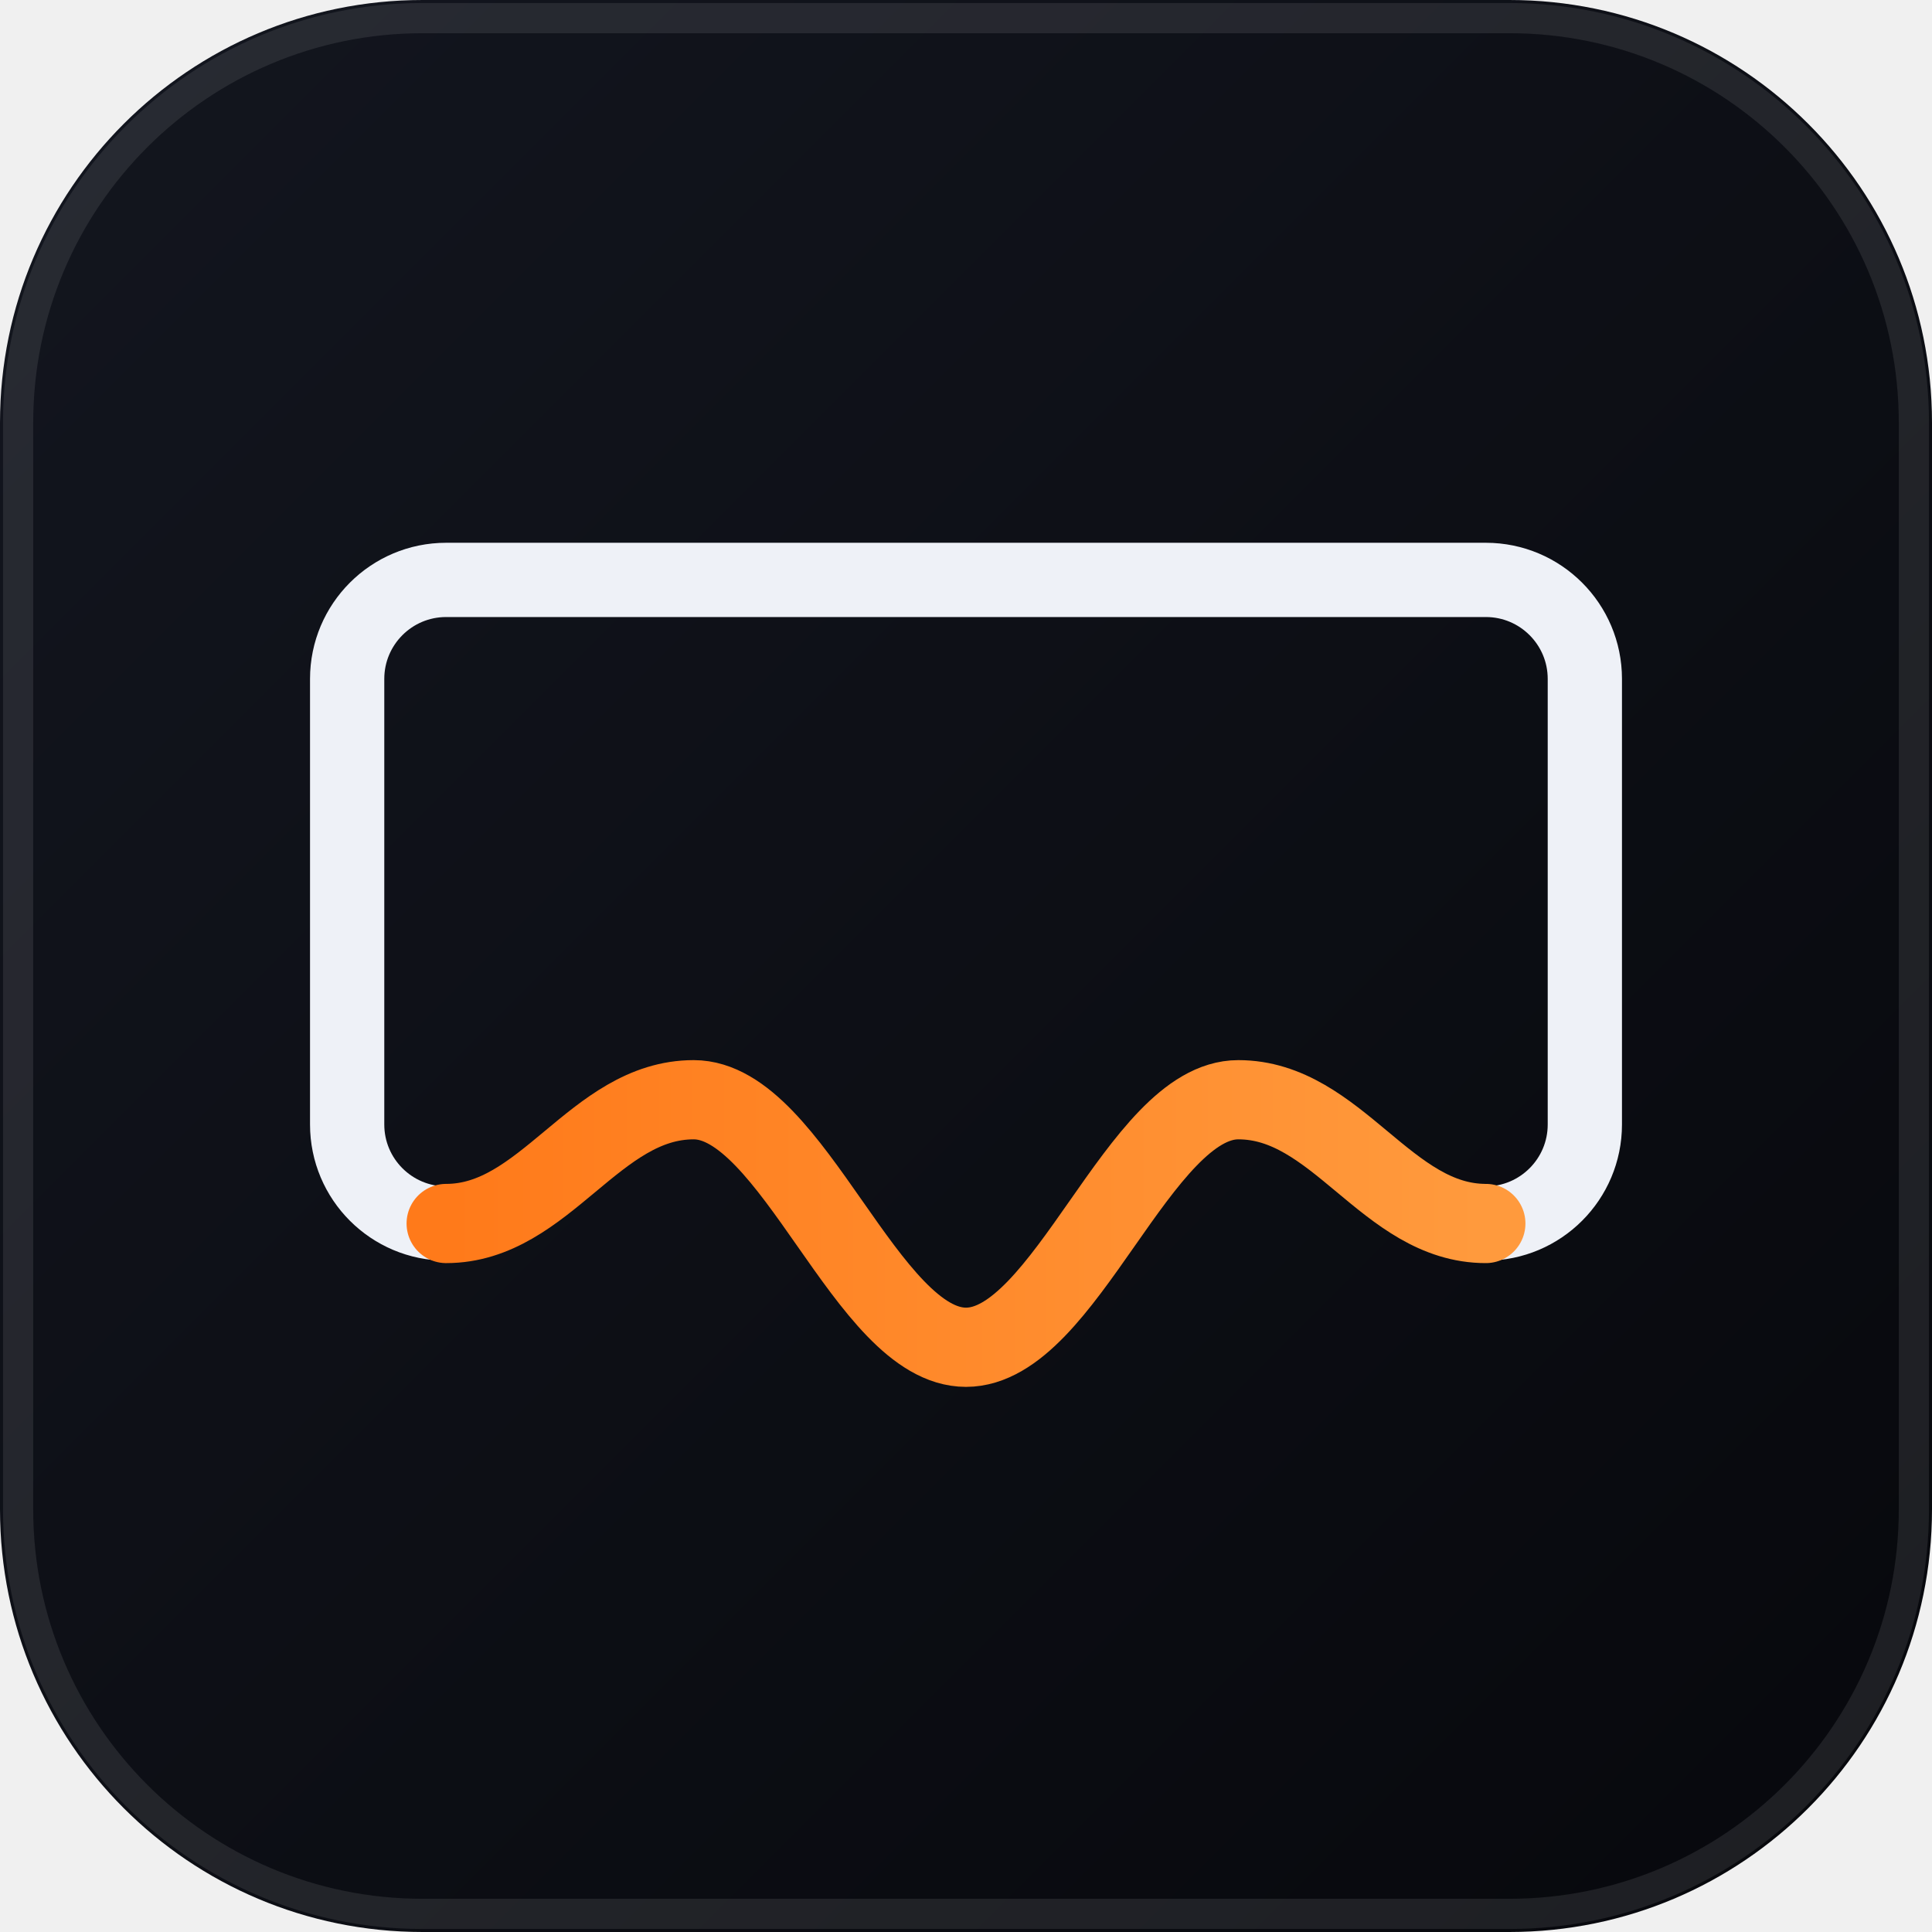
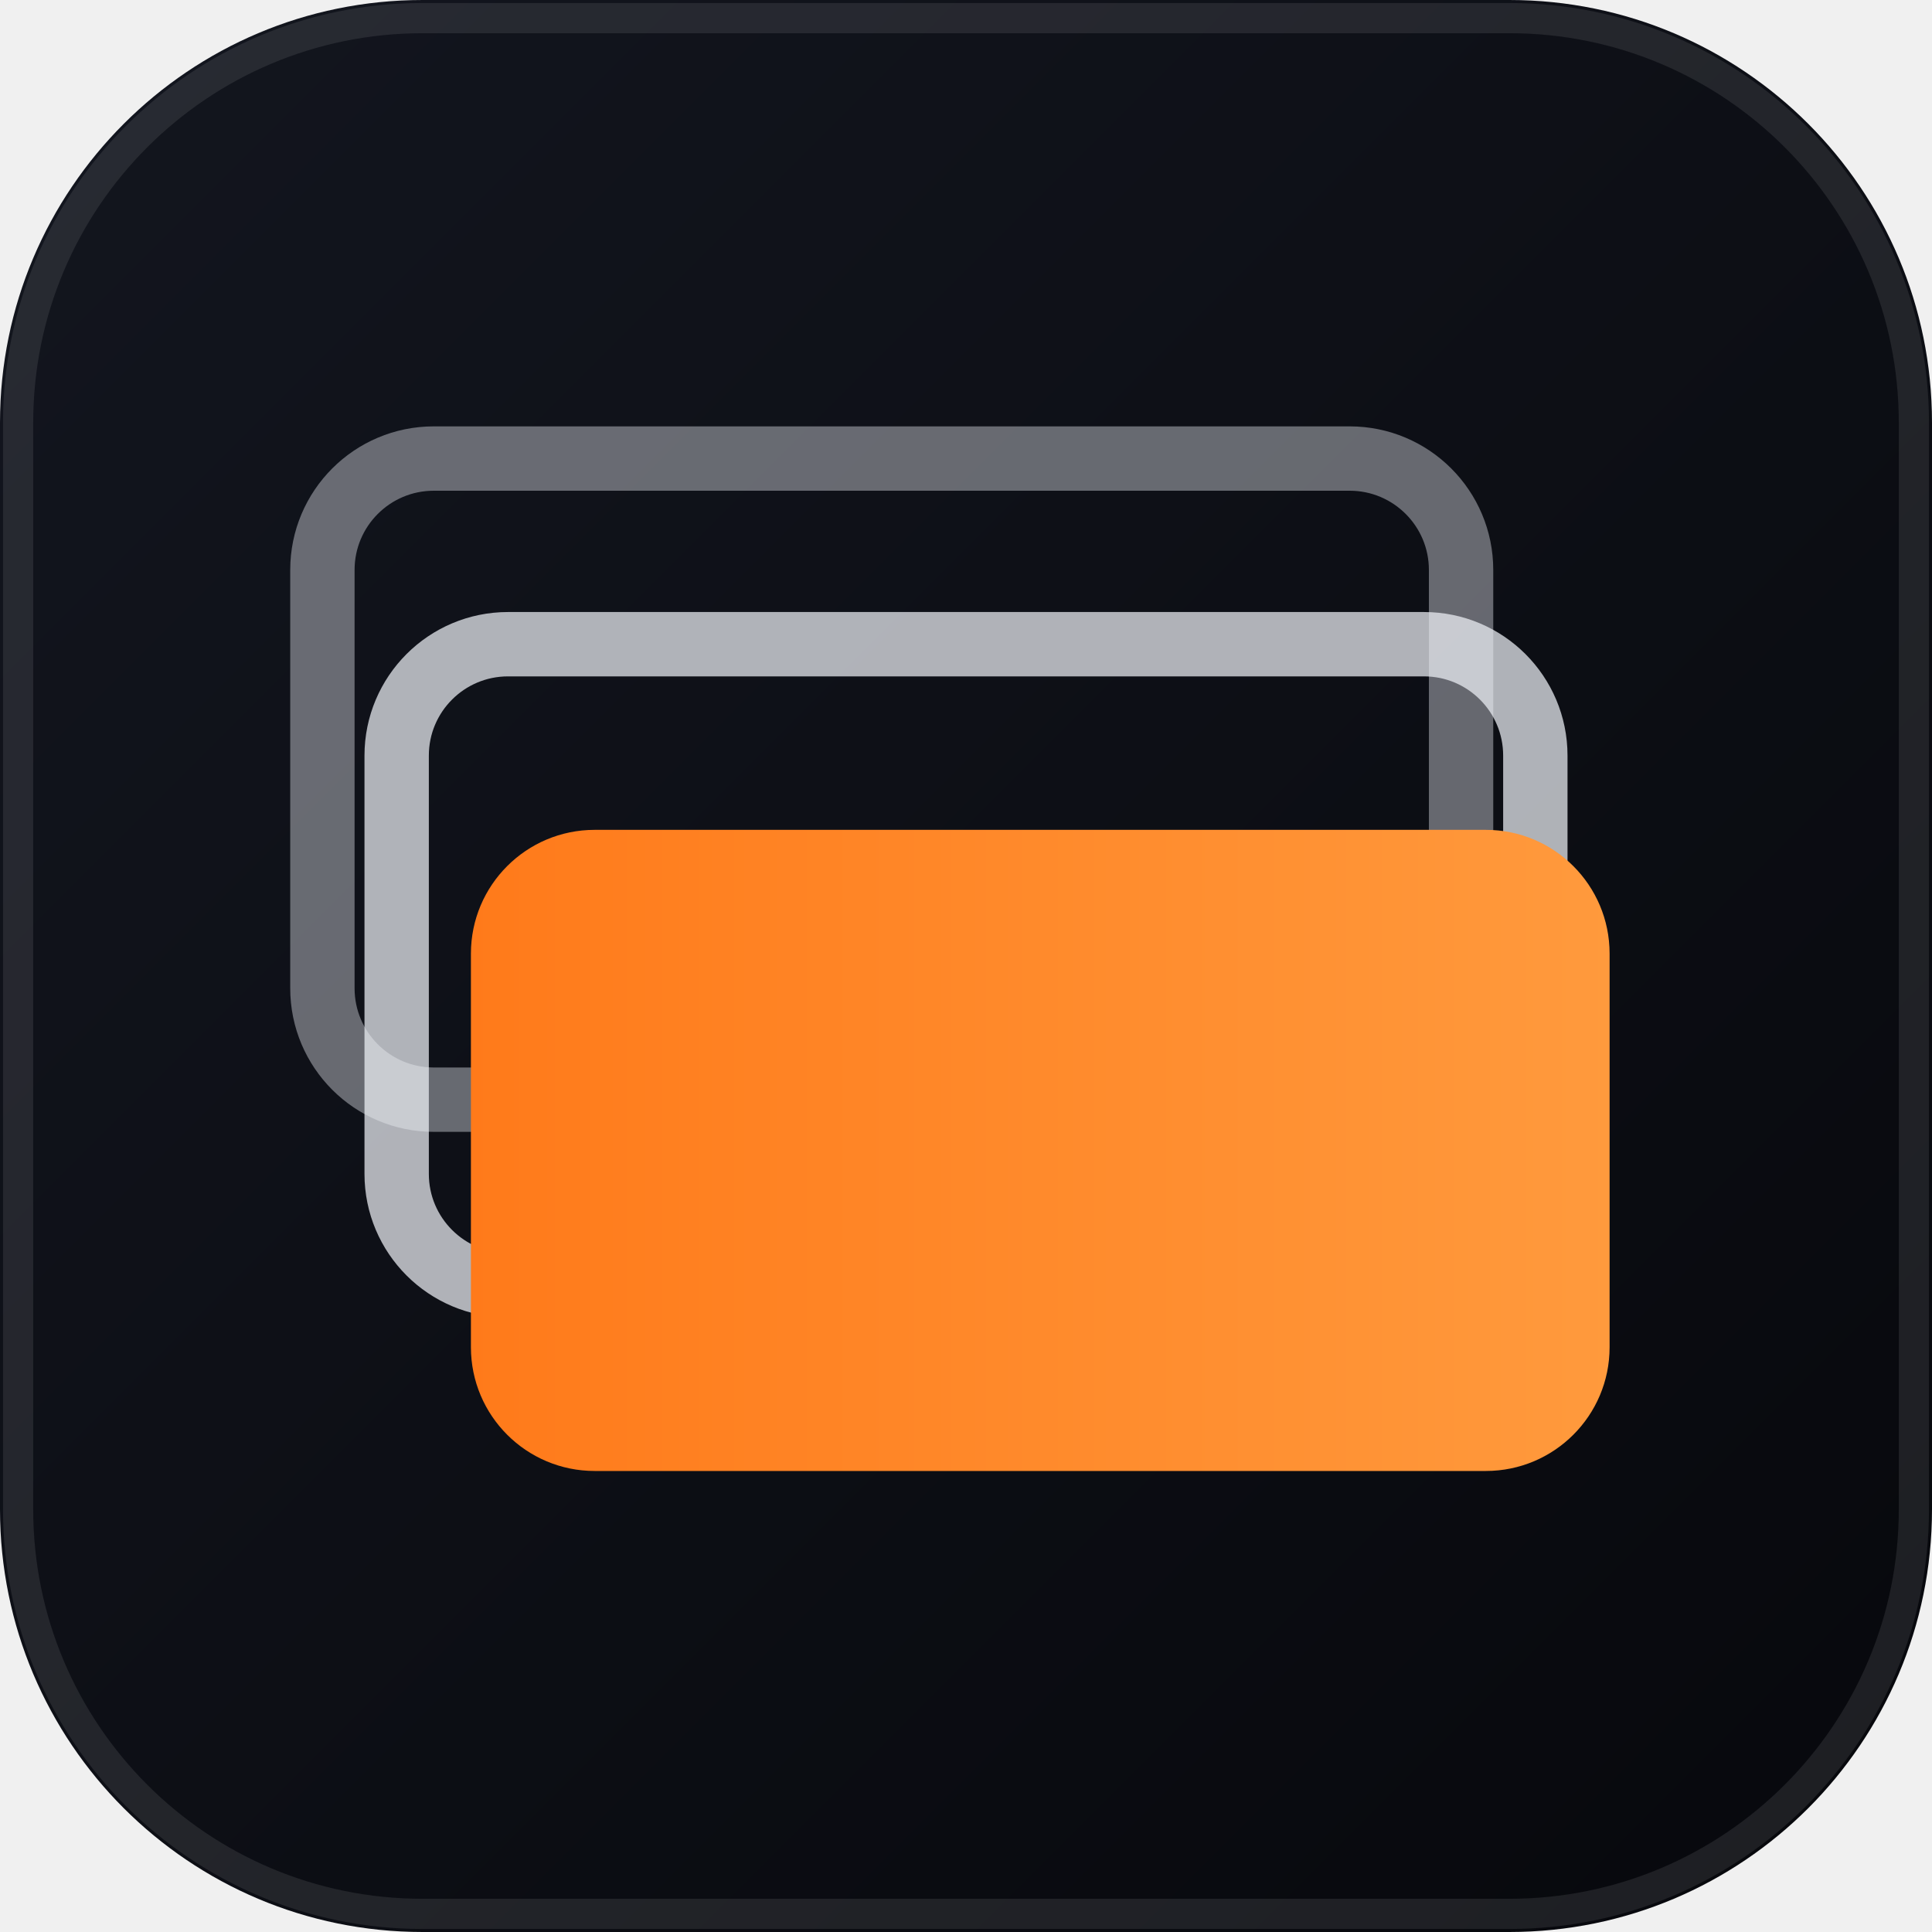
<svg xmlns="http://www.w3.org/2000/svg" viewBox="0 0 64 64" width="64" height="64" fill="none" role="img" aria-label="SlideCast">
  <defs>
    <linearGradient id="scTile" x1="0" y1="0" x2="1" y2="1">
      <stop offset="0" stop-color="#13161f" />
      <stop offset="1" stop-color="#07080c" />
    </linearGradient>
-     <linearGradient id="scWaveI" x1="0" y1="0" x2="1" y2="0">
+     <linearGradient id="scCardI" x1="0" y1="0" x2="1" y2="0">
      <stop offset="0" stop-color="#ff7a1a" />
      <stop offset="1" stop-color="#ff9a3d" />
    </linearGradient>
  </defs>
  <rect width="64" height="64" rx="14" fill="url(#scTile)" />
  <rect x="0.6" y="0.6" width="62.8" height="62.8" rx="13.4" stroke="#ffffff" stroke-opacity="0.09" />
-   <g transform="translate(5.76 3.63) scale(0.82)">
-     <path d="M 11 45 A 4 4 0 0 1 7 41 L 7 23 A 4 4 0 0 1 11 19 L 53 19 A 4 4 0 0 1 57 23 L 57 41 A 4 4 0 0 1 53 45" stroke="#eef1f7" stroke-width="3" stroke-linecap="round" />
-     <path d="M 53 45 C 49 45 47 40 43 40 C 39 40 36 50 32 50 C 28 50 25 40 21 40 C 17 40 15 45 11 45" stroke="url(#scWaveI)" stroke-width="3.2" stroke-linecap="round" />
+   <g transform="translate(32 32) scale(0.82) translate(-32 -32)">
+     <rect x="6" y="11.5" width="46" height="25.9" rx="4.5" stroke="#eef1f7" stroke-width="2.6" stroke-opacity="0.4" />
+     <rect x="9" y="19" width="46" height="25.9" rx="4.5" stroke="#eef1f7" stroke-width="2.6" stroke-opacity="0.72" />
+     <rect x="12" y="26.5" width="46" height="25.9" rx="5" fill="url(#scCardI)" />
  </g>
</svg>
